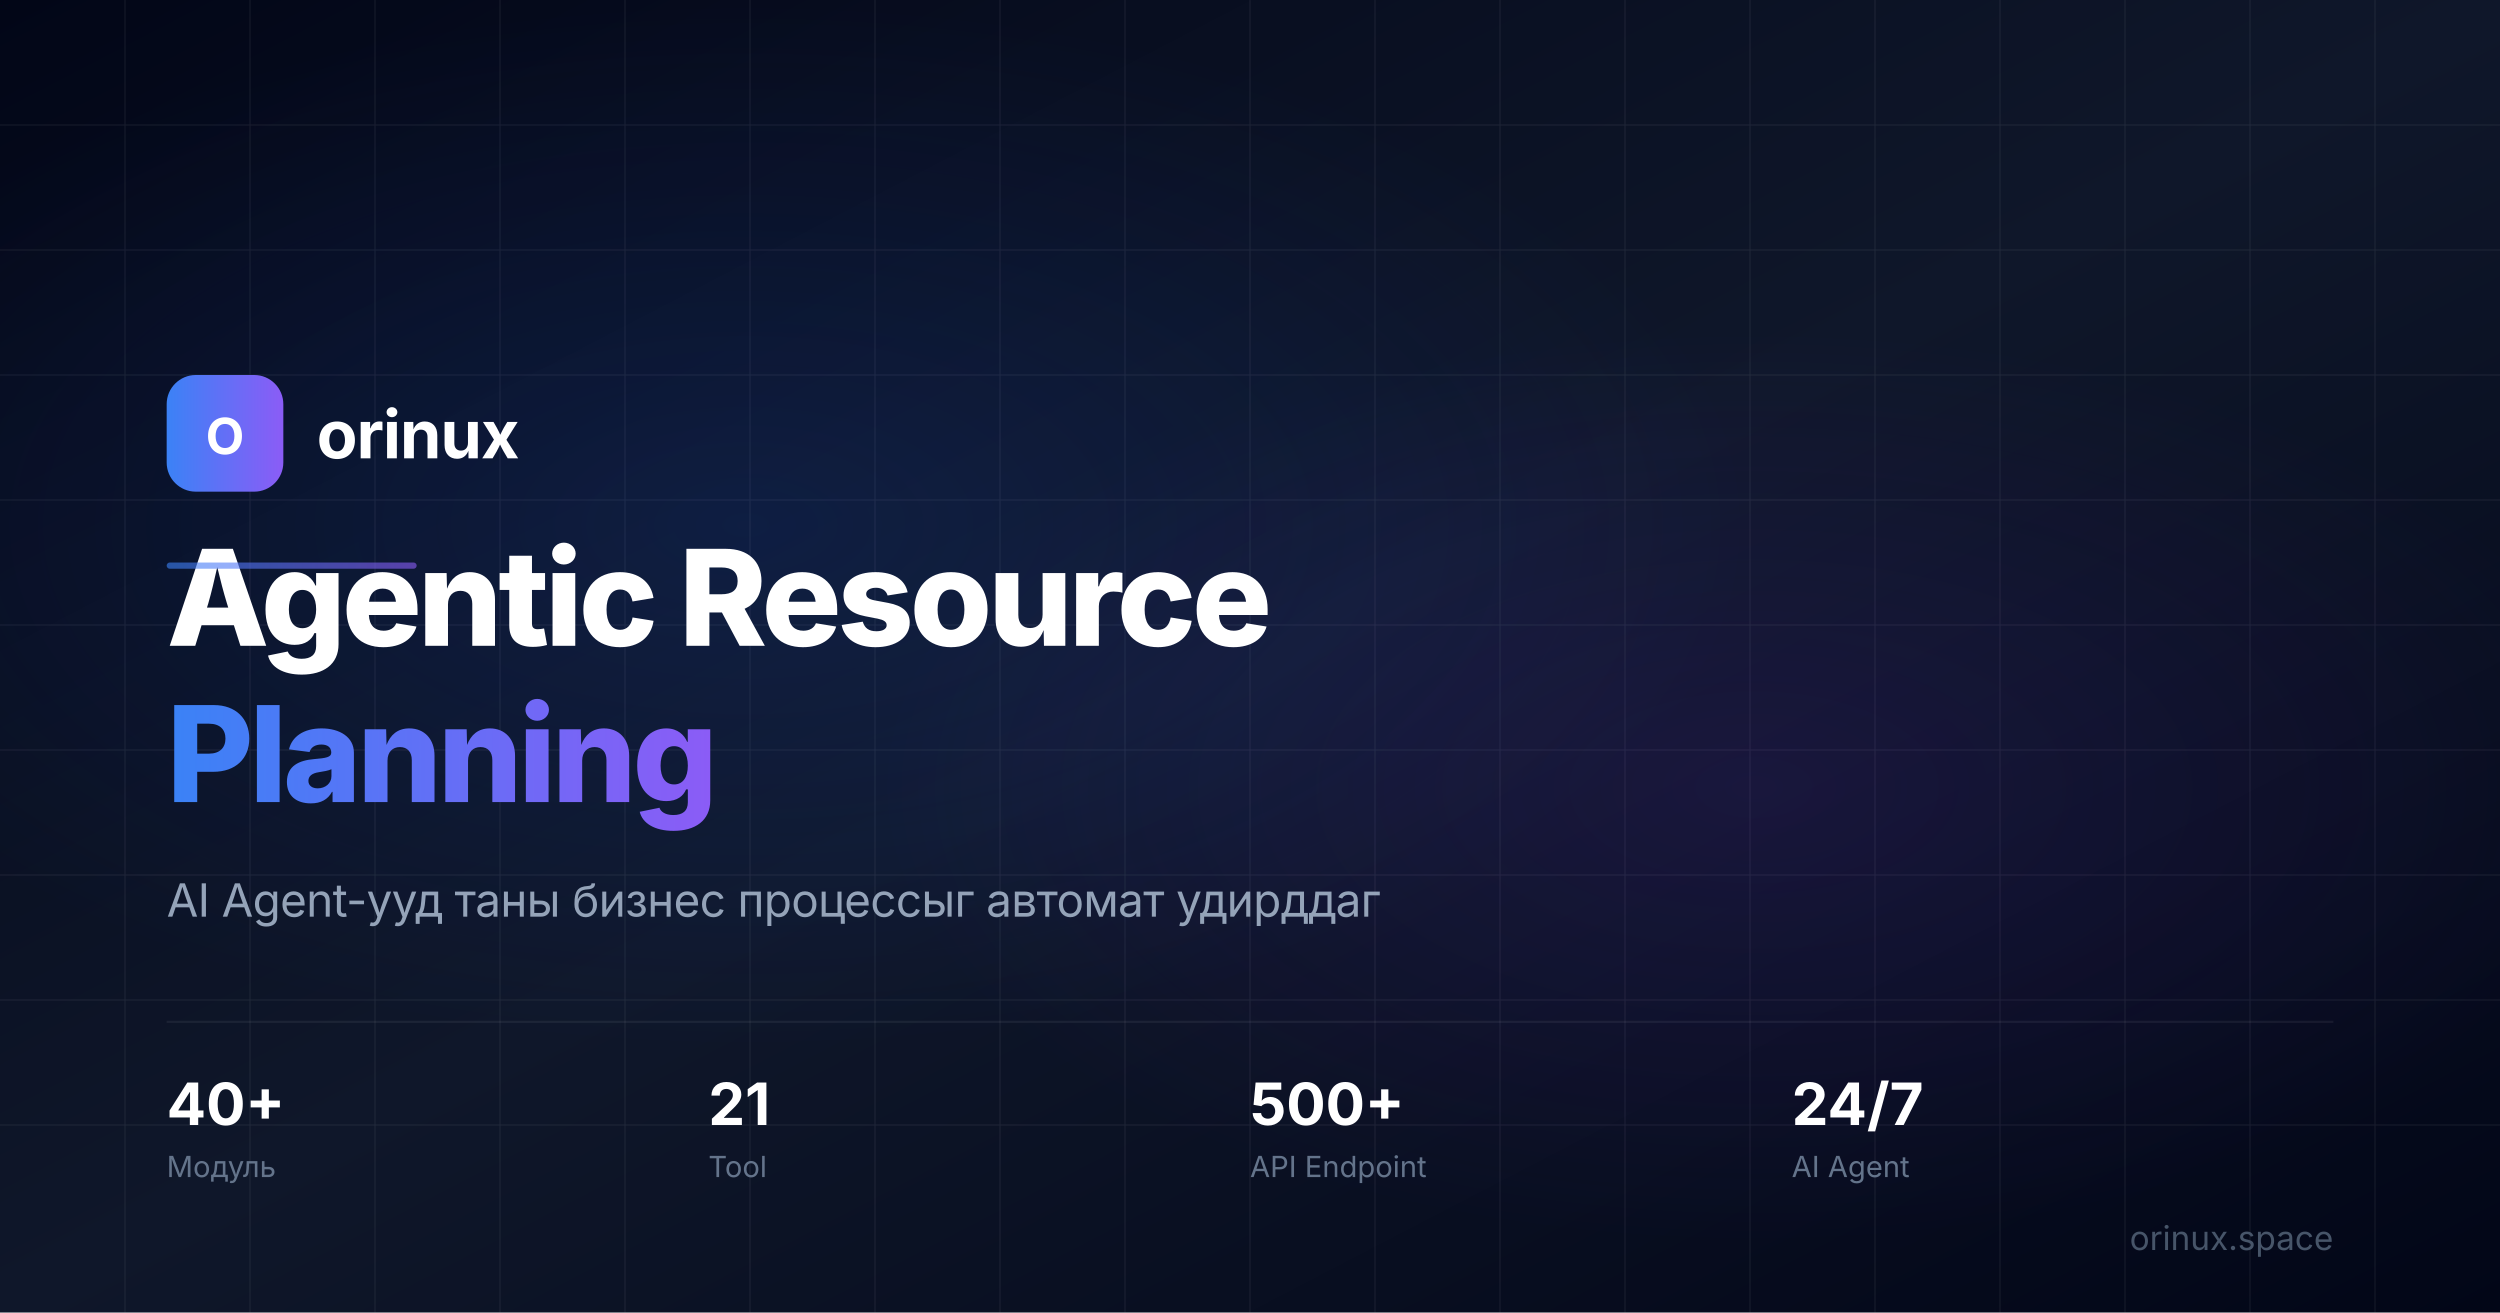
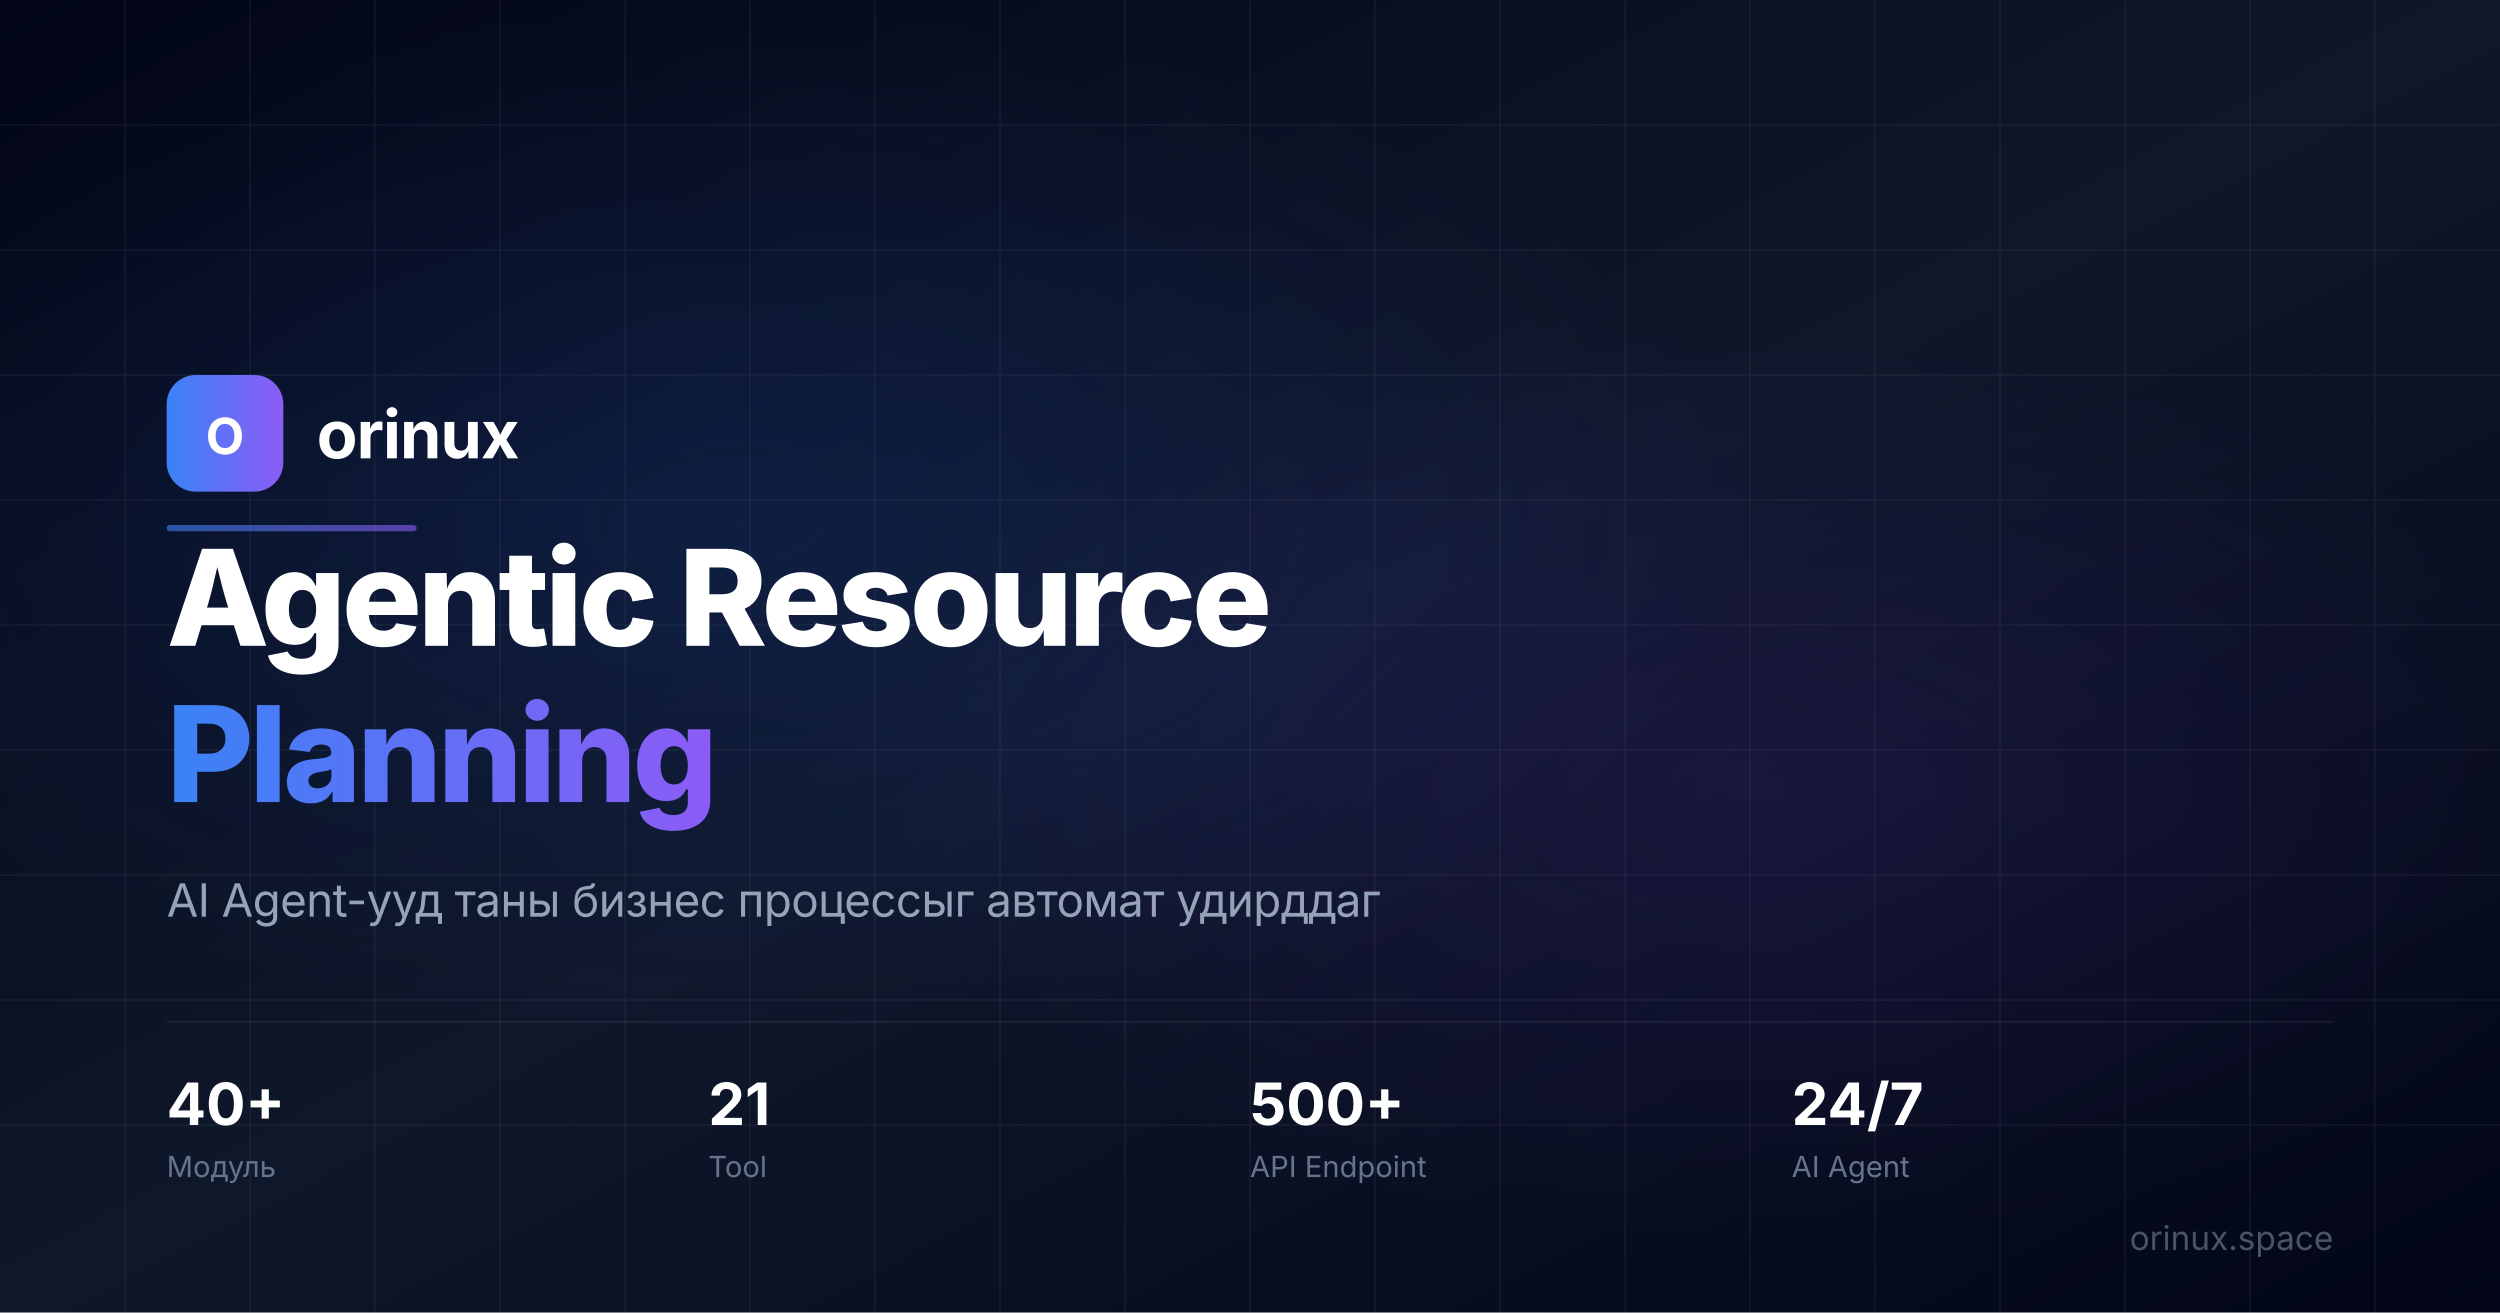
<svg xmlns="http://www.w3.org/2000/svg" width="1200" height="630">
  <defs>
    <linearGradient id="bg" x1="0%" y1="0%" x2="100%" y2="100%">
      <stop offset="0%" style="stop-color:#020617" />
      <stop offset="50%" style="stop-color:#0f172a" />
      <stop offset="100%" style="stop-color:#020617" />
    </linearGradient>
    <linearGradient id="accent" x1="0%" y1="0%" x2="100%" y2="0%">
      <stop offset="0%" style="stop-color:#3b82f6" />
      <stop offset="100%" style="stop-color:#8b5cf6" />
    </linearGradient>
    <linearGradient id="glow" x1="0%" y1="0%" x2="100%" y2="100%">
      <stop offset="0%" style="stop-color:#3b82f6;stop-opacity:0.3" />
      <stop offset="100%" style="stop-color:#8b5cf6;stop-opacity:0" />
    </linearGradient>
    <radialGradient id="blob1" cx="30%" cy="40%" r="40%">
      <stop offset="0%" style="stop-color:#2563eb;stop-opacity:0.15" />
      <stop offset="100%" style="stop-color:#2563eb;stop-opacity:0" />
    </radialGradient>
    <radialGradient id="blob2" cx="70%" cy="60%" r="35%">
      <stop offset="0%" style="stop-color:#7c3aed;stop-opacity:0.12" />
      <stop offset="100%" style="stop-color:#7c3aed;stop-opacity:0" />
    </radialGradient>
  </defs>
  <rect width="1200" height="630" fill="url(#bg)" />
  <g opacity="0.08">
    <line x1="0" y1="0" x2="0" y2="630" stroke="white" stroke-width="0.5" transform="translate(60,0)" />
    <line x1="0" y1="0" x2="0" y2="630" stroke="white" stroke-width="0.5" transform="translate(120,0)" />
    <line x1="0" y1="0" x2="0" y2="630" stroke="white" stroke-width="0.5" transform="translate(180,0)" />
    <line x1="0" y1="0" x2="0" y2="630" stroke="white" stroke-width="0.5" transform="translate(240,0)" />
    <line x1="0" y1="0" x2="0" y2="630" stroke="white" stroke-width="0.5" transform="translate(300,0)" />
    <line x1="0" y1="0" x2="0" y2="630" stroke="white" stroke-width="0.5" transform="translate(360,0)" />
    <line x1="0" y1="0" x2="0" y2="630" stroke="white" stroke-width="0.5" transform="translate(420,0)" />
    <line x1="0" y1="0" x2="0" y2="630" stroke="white" stroke-width="0.5" transform="translate(480,0)" />
    <line x1="0" y1="0" x2="0" y2="630" stroke="white" stroke-width="0.5" transform="translate(540,0)" />
    <line x1="0" y1="0" x2="0" y2="630" stroke="white" stroke-width="0.5" transform="translate(600,0)" />
    <line x1="0" y1="0" x2="0" y2="630" stroke="white" stroke-width="0.5" transform="translate(660,0)" />
    <line x1="0" y1="0" x2="0" y2="630" stroke="white" stroke-width="0.5" transform="translate(720,0)" />
    <line x1="0" y1="0" x2="0" y2="630" stroke="white" stroke-width="0.5" transform="translate(780,0)" />
    <line x1="0" y1="0" x2="0" y2="630" stroke="white" stroke-width="0.5" transform="translate(840,0)" />
    <line x1="0" y1="0" x2="0" y2="630" stroke="white" stroke-width="0.5" transform="translate(900,0)" />
    <line x1="0" y1="0" x2="0" y2="630" stroke="white" stroke-width="0.5" transform="translate(960,0)" />
    <line x1="0" y1="0" x2="0" y2="630" stroke="white" stroke-width="0.5" transform="translate(1020,0)" />
    <line x1="0" y1="0" x2="0" y2="630" stroke="white" stroke-width="0.5" transform="translate(1080,0)" />
    <line x1="0" y1="0" x2="0" y2="630" stroke="white" stroke-width="0.5" transform="translate(1140,0)" />
    <line x1="0" y1="0" x2="1200" y2="0" stroke="white" stroke-width="0.5" transform="translate(0,60)" />
    <line x1="0" y1="0" x2="1200" y2="0" stroke="white" stroke-width="0.5" transform="translate(0,120)" />
    <line x1="0" y1="0" x2="1200" y2="0" stroke="white" stroke-width="0.5" transform="translate(0,180)" />
    <line x1="0" y1="0" x2="1200" y2="0" stroke="white" stroke-width="0.5" transform="translate(0,240)" />
    <line x1="0" y1="0" x2="1200" y2="0" stroke="white" stroke-width="0.5" transform="translate(0,300)" />
    <line x1="0" y1="0" x2="1200" y2="0" stroke="white" stroke-width="0.5" transform="translate(0,360)" />
    <line x1="0" y1="0" x2="1200" y2="0" stroke="white" stroke-width="0.5" transform="translate(0,420)" />
    <line x1="0" y1="0" x2="1200" y2="0" stroke="white" stroke-width="0.5" transform="translate(0,480)" />
    <line x1="0" y1="0" x2="1200" y2="0" stroke="white" stroke-width="0.5" transform="translate(0,540)" />
  </g>
  <rect width="1200" height="630" fill="url(#blob1)" />
  <rect width="1200" height="630" fill="url(#blob2)" />
  <g transform="translate(80, 180)">
    <rect width="56" height="56" rx="14" fill="url(#accent)" />
    <text x="28" y="38" font-family="Inter, system-ui, sans-serif" font-size="24" font-weight="700" fill="white" text-anchor="middle">O</text>
  </g>
  <text x="152" y="220" font-family="Inter, system-ui, sans-serif" font-size="32" font-weight="700" fill="white" letter-spacing="-0.5">orinux</text>
  <text x="80" y="310" font-family="Inter, system-ui, sans-serif" font-size="64" font-weight="800" fill="white" letter-spacing="-2">Agentic Resource</text>
  <text x="80" y="385" font-family="Inter, system-ui, sans-serif" font-size="64" font-weight="800" fill="url(#accent)" letter-spacing="-2">Planning</text>
  <text x="80" y="440" font-family="Inter, system-ui, sans-serif" font-size="22" fill="#94a3b8" letter-spacing="-0.3">AI Agent-ууд таны бизнес процессыг автомат удирддаг</text>
  <g transform="translate(80, 490)">
    <rect width="1040" height="1" fill="white" opacity="0.06" />
    <text x="0" y="50" font-family="Inter, system-ui, sans-serif" font-size="28" font-weight="700" fill="white">40+</text>
    <text x="0" y="75" font-family="Inter, system-ui, sans-serif" font-size="14" fill="#64748b">Модуль</text>
    <text x="260" y="50" font-family="Inter, system-ui, sans-serif" font-size="28" font-weight="700" fill="white">21</text>
    <text x="260" y="75" font-family="Inter, system-ui, sans-serif" font-size="14" fill="#64748b">Tool</text>
    <text x="520" y="50" font-family="Inter, system-ui, sans-serif" font-size="28" font-weight="700" fill="white">500+</text>
    <text x="520" y="75" font-family="Inter, system-ui, sans-serif" font-size="14" fill="#64748b">API Endpoint</text>
    <text x="780" y="50" font-family="Inter, system-ui, sans-serif" font-size="28" font-weight="700" fill="white">24/7</text>
    <text x="780" y="75" font-family="Inter, system-ui, sans-serif" font-size="14" fill="#64748b">AI Agent</text>
  </g>
-   <rect x="80" y="270" width="120" height="3" rx="1.5" fill="url(#accent)" opacity="0.6" />
+   <rect x="80" y="252" width="120" height="3" rx="1.5" fill="url(#accent)" opacity="0.6" />
  <text x="1120" y="600" font-family="Inter, system-ui, sans-serif" font-size="16" fill="#475569" text-anchor="end">orinux.space</text>
</svg>
